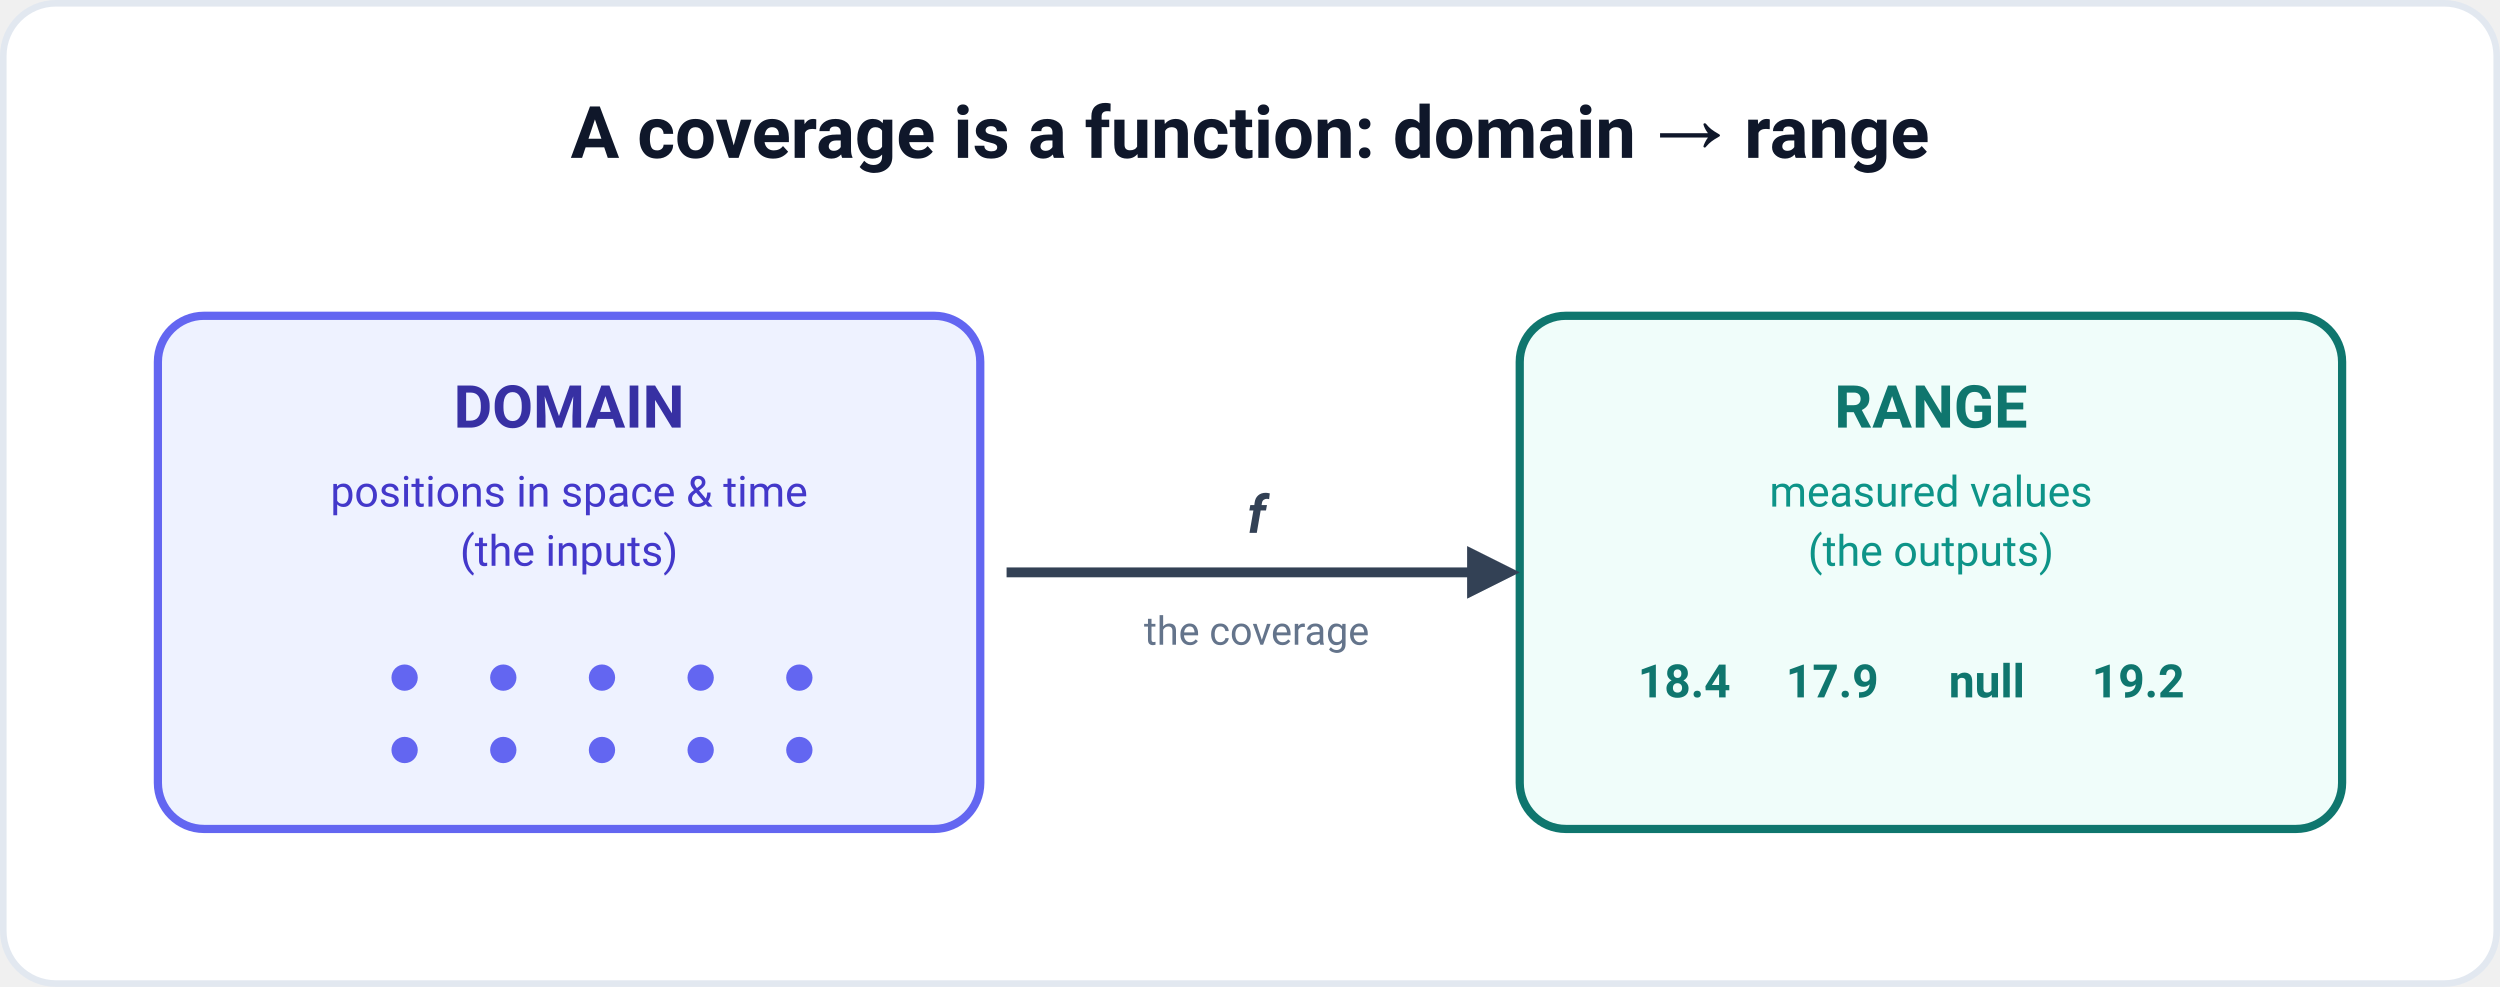
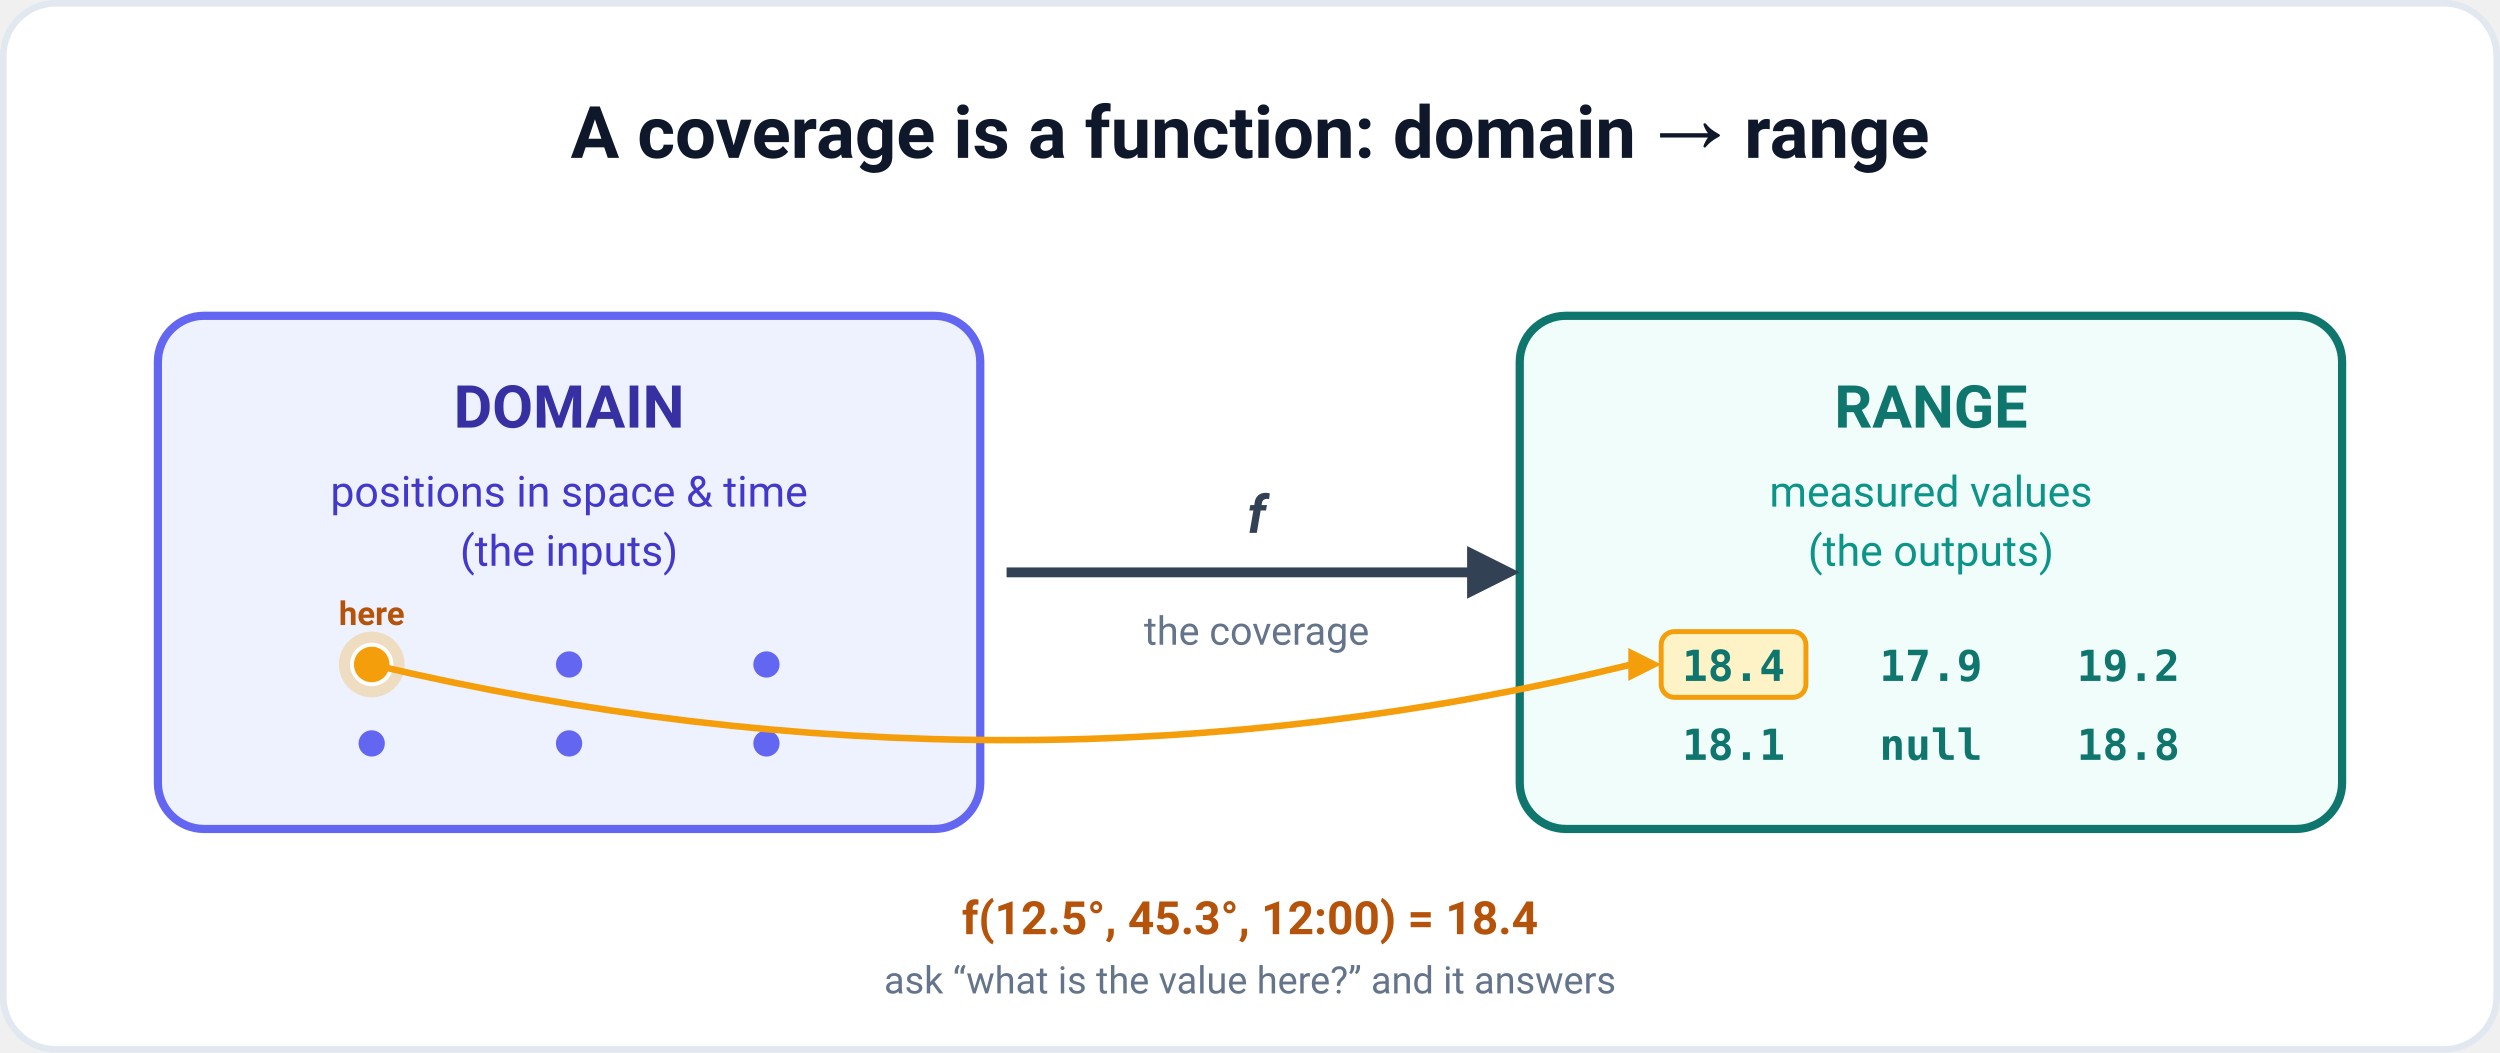
- <svg xmlns="http://www.w3.org/2000/svg" viewBox="0 0 760 300" role="img" aria-labelledby="cf-title cf-desc" font-family="-apple-system, BlinkMacSystemFont, 'Segoe UI', Roboto, Helvetica, Arial, sans-serif">
-   <rect x="1" y="1" width="758" height="298" rx="16" fill="#ffffff" stroke="#e2e8f0" stroke-width="2" />
+ <svg xmlns="http://www.w3.org/2000/svg" viewBox="0 0 760 320" role="img" aria-labelledby="cf-title cf-desc" font-family="-apple-system, BlinkMacSystemFont, 'Segoe UI', Roboto, Helvetica, Arial, sans-serif">
+   <rect x="1" y="1" width="758" height="318" rx="16" fill="#ffffff" stroke="#e2e8f0" stroke-width="2" />
  <text x="380" y="48" text-anchor="middle" font-size="22" font-weight="700" fill="#0f172a">A coverage is a function: domain → range</text>
  <rect x="48" y="96" width="250" height="156" rx="14" fill="#eef2ff" stroke="#6366f1" stroke-width="2.5" />
  <text x="173" y="130" text-anchor="middle" font-size="18" font-weight="700" fill="#3730a3">DOMAIN</text>
  <text x="173" y="154" text-anchor="middle" font-size="13" fill="#4338ca">positions in space &amp; time</text>
  <text x="173" y="172" text-anchor="middle" font-size="13" fill="#4338ca">(the inputs)</text>
  <g fill="#6366f1">
-     <circle cx="123" cy="206" r="4" />
-     <circle cx="153" cy="206" r="4" />
-     <circle cx="183" cy="206" r="4" />
-     <circle cx="213" cy="206" r="4" />
-     <circle cx="243" cy="206" r="4" />
-     <circle cx="123" cy="228" r="4" />
-     <circle cx="153" cy="228" r="4" />
-     <circle cx="183" cy="228" r="4" />
-     <circle cx="213" cy="228" r="4" />
-     <circle cx="243" cy="228" r="4" />
+     <circle cx="113" cy="202" r="4" />
+     <circle cx="173" cy="202" r="4" />
+     <circle cx="233" cy="202" r="4" />
+     <circle cx="113" cy="226" r="4" />
+     <circle cx="173" cy="226" r="4" />
+     <circle cx="233" cy="226" r="4" />
  </g>
+   <circle cx="113" cy="202" r="10" fill="#f59e0b" opacity="0.25" />
+   <circle cx="113" cy="202" r="6" fill="#f59e0b" stroke="#ffffff" stroke-width="1.2" />
+   <text x="113" y="190" text-anchor="middle" font-size="10" font-weight="700" fill="#b45309">here</text>
  <rect x="462" y="96" width="250" height="156" rx="14" fill="#f0fdfa" stroke="#0f766e" stroke-width="2.5" />
  <text x="587" y="130" text-anchor="middle" font-size="18" font-weight="700" fill="#0f766e">RANGE</text>
  <text x="587" y="154" text-anchor="middle" font-size="13" fill="#0d9488">measured values</text>
  <text x="587" y="172" text-anchor="middle" font-size="13" fill="#0d9488">(the outputs)</text>
-   <g fill="#0f766e" font-size="14" font-weight="600" text-anchor="middle">
-     <text x="512" y="212">18.4</text>
-     <text x="557" y="212">17.9</text>
-     <text x="604" y="212">null</text>
-     <text x="650" y="212">19.2</text>
+   <rect x="505" y="192" width="44" height="20" rx="4" fill="#fef3c7" stroke="#f59e0b" stroke-width="1.5" />
+   <g fill="#0f766e" font-size="13" font-weight="600" text-anchor="middle" font-family="ui-monospace, Menlo, monospace">
+     <text x="527" y="207">18.4</text>
+     <text x="587" y="207">17.9</text>
+     <text x="647" y="207">19.2</text>
+     <text x="527" y="231">18.1</text>
+     <text x="587" y="231">null</text>
+     <text x="647" y="231">18.8</text>
  </g>
  <line x1="306" y1="174" x2="452" y2="174" stroke="#334155" stroke-width="3" />
  <polygon points="462,174 446,166 446,182" fill="#334155" />
  <text x="382" y="162" text-anchor="middle" font-size="16" font-weight="700" font-style="italic" fill="#334155">f</text>
  <text x="382" y="196" text-anchor="middle" font-size="12" fill="#64748b">the coverage</text>
+   <path d="M113 202 Q 308 248, 496 202" fill="none" stroke="#f59e0b" stroke-width="2" />
+   <polygon points="505,202 495,197 495,207" fill="#f59e0b" />
+   <text x="380" y="284" text-anchor="middle" font-size="14" font-weight="700" fill="#b45309">f(12.5°, 45.3°, 12:00) = 18.4</text>
+   <text x="380" y="302" text-anchor="middle" font-size="11.5" fill="#64748b">ask “what is the value here?” and it answers</text>
</svg>
